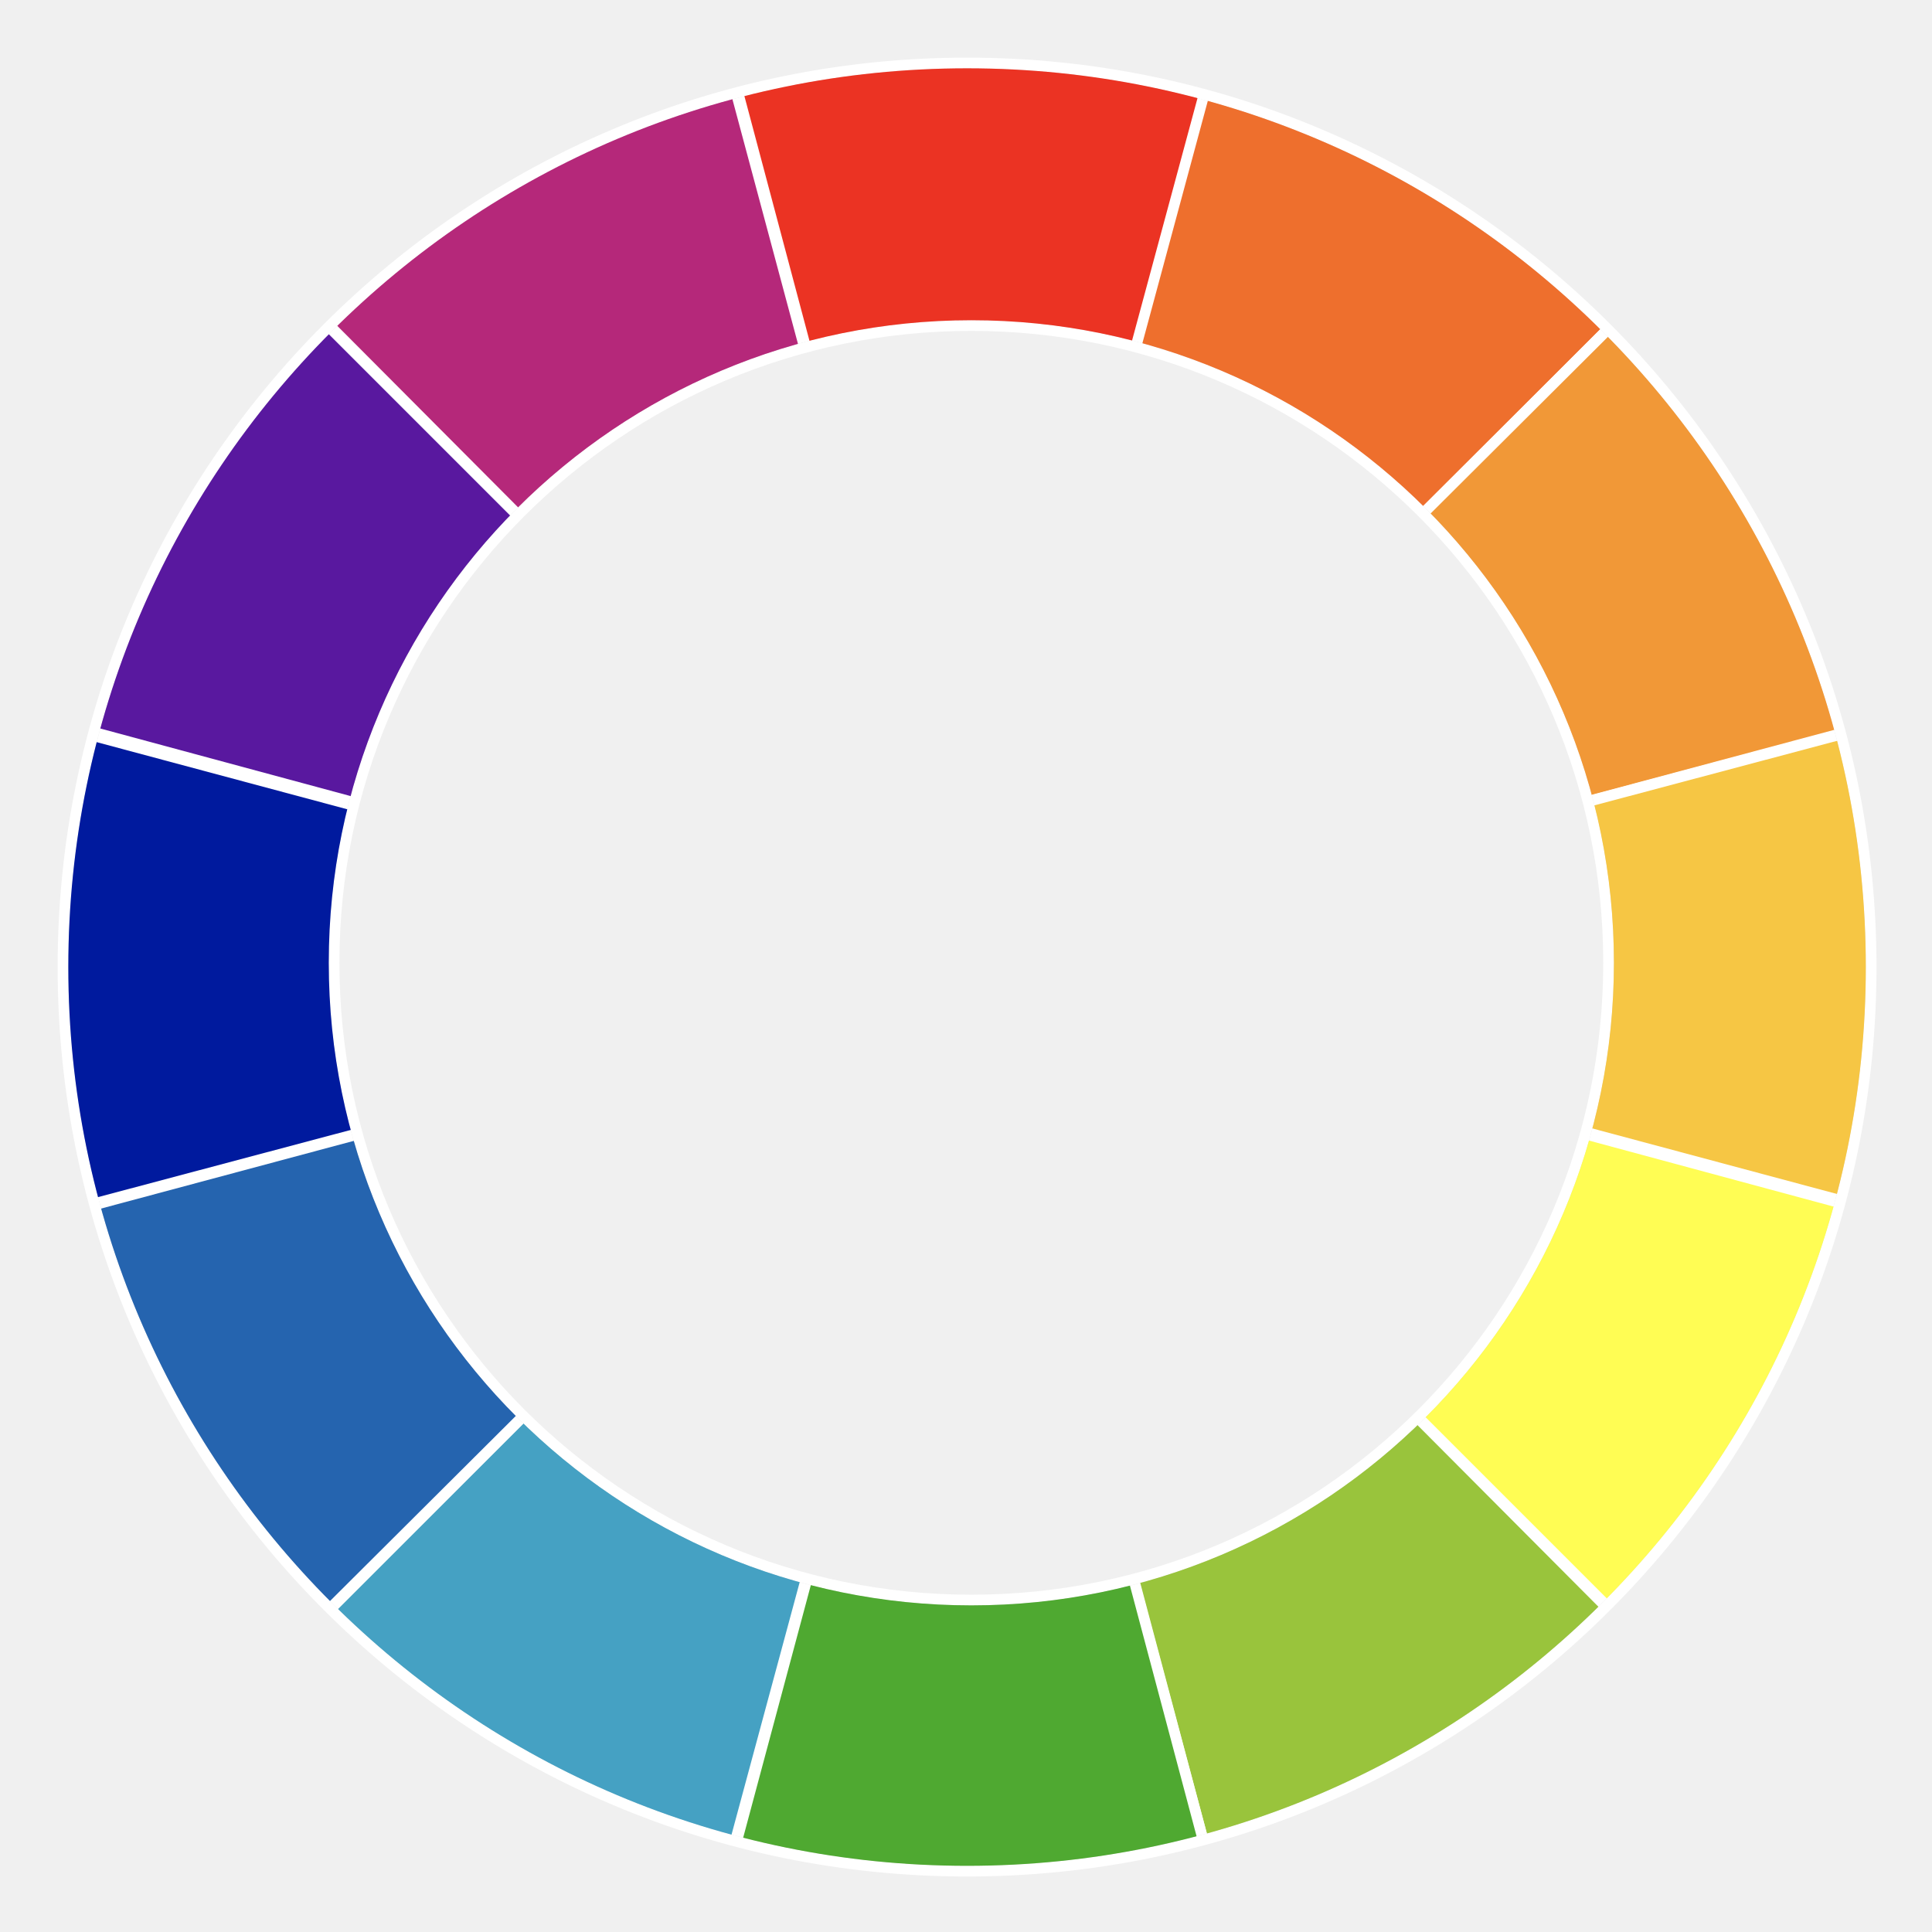
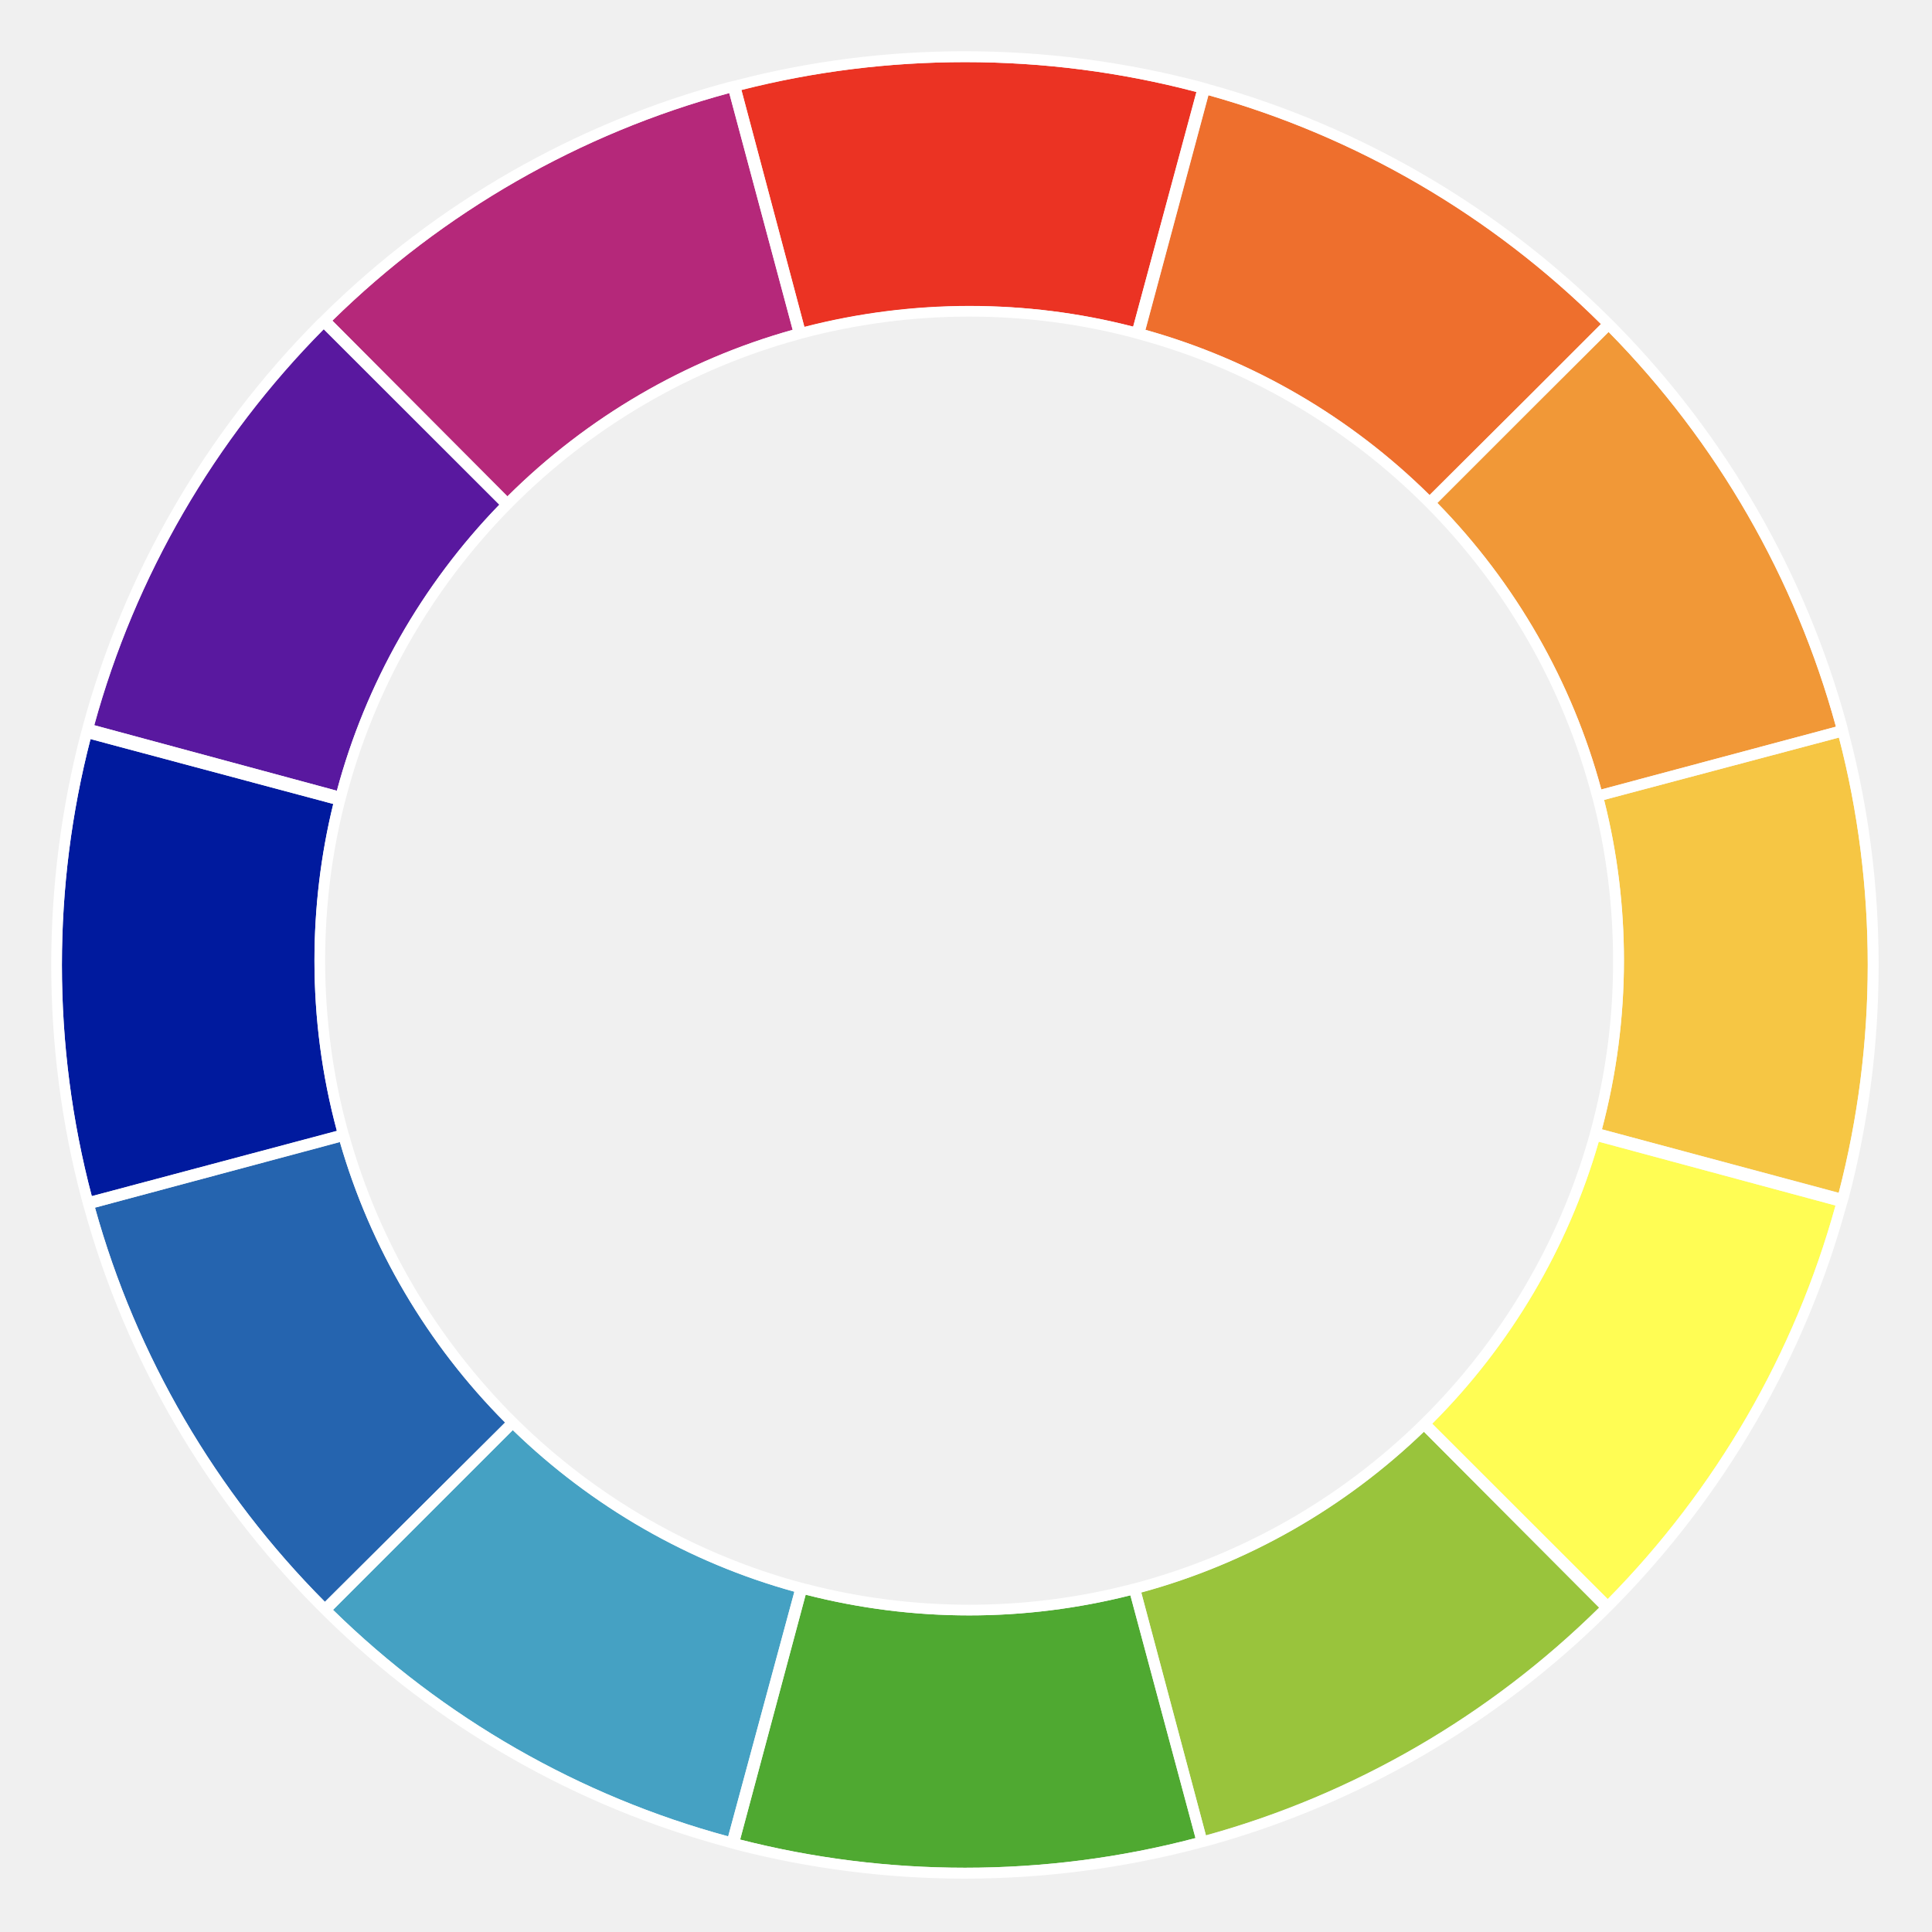
- <svg xmlns="http://www.w3.org/2000/svg" xmlns:xlink="http://www.w3.org/1999/xlink" width="905px" height="905px" viewBox="0 0 905 905" version="1.1">
-   <defs>
-     <path d="M421,842 C188.488,842 0,653.512 0,421 C0,188.488 188.488,0 421,0 C653.512,0 842,188.488 842,421 C842,653.512 653.512,842 421,842 Z M423,720 C589.238,720 724,585.238 724,419 C724,252.762 589.238,118 423,118 C256.762,118 122,252.762 122,419 C122,585.238 256.762,720 423,720 Z" id="path-1" />
-   </defs>
-   <g id="Page-1" stroke="none" stroke-width="1" fill="none" fill-rule="evenodd">
-     <g id="primary-color-wheel">
-       <g id="Group" transform="translate(32, 32)">
-         <mask id="mask-2" fill="white">
-           <use xlink:href="#path-1" />
-         </mask>
-         <g id="Mask">
-           <use fill="#D8D8D8" fill-rule="evenodd" xlink:href="#path-1" />
-           <path stroke="#FFFFFF" stroke-width="5" d="M421,844.5 C187.107,844.5 -2.5,654.893 -2.5,421 C-2.5,187.107 187.107,-2.5 421,-2.5 C654.893,-2.5 844.5,187.107 844.5,421 C844.5,654.893 654.893,844.5 421,844.5 Z M423,717.5 C587.857,717.5 721.5,583.857 721.5,419 C721.5,254.143 587.857,120.5 423,120.5 C258.143,120.5 124.5,254.143 124.5,419 C124.5,583.857 258.143,717.5 423,717.5 Z" />
-         </g>
-         <g mask="url(#mask-2)" stroke="#FFFFFF" id="Path-2" stroke-width="5">
-           <g transform="translate(-110, -111)">
-             <polygon fill="#59189F" points="533 533 215.5 215.5 101.5 416.5" />
-             <polygon fill="#B5287A" transform="translate(425.463, 287.8935) rotate(-330) translate(-425.463, -287.8935) " points="641.213 446.643 323.713 129.143 209.713 330.143" />
-             <polygon fill="#EB3323" transform="translate(562.5395, 267.03) rotate(-300) translate(-562.5395, -267.03) " points="778.29 425.78 460.79 108.28 346.79 309.28" />
-             <polygon fill="#EE6F2D" transform="translate(690.134, 317.183) rotate(-270) translate(-690.134, -317.183) " points="905.884 475.933 588.384 158.433 474.384 359.433" />
-             <polygon fill="#F19837" transform="translate(776.3745, 424.8291) rotate(-240) translate(-776.3745, -424.8291) " points="992.124 583.579 674.624 266.079 560.624 467.079" />
-             <polygon fill="#F6C644" transform="translate(797.4209, 561.3565) rotate(-210) translate(-797.4209, -561.3565) " points="1013.171 720.107 695.671 402.607 581.671 603.607" />
-             <polygon fill="#FFFD54" transform="translate(747.3349, 690.933) rotate(-180) translate(-747.3349, -690.933) " points="963.085 849.683 645.585 532.183 531.585 733.183" />
-             <polygon fill="#99C43C" transform="translate(639.5549, 777.6735) rotate(-150) translate(-639.5549, -777.6735) " points="855.305 936.424 537.805 618.924 423.805 819.924" />
-             <polygon fill="#4FA931" transform="translate(503.2105, 798.1709) rotate(-120) translate(-503.2105, -798.1709) " points="718.96 956.921 401.46 639.421 287.46 840.421" />
-             <polygon fill="#45A1C3" transform="translate(374.0179, 748.5179) rotate(-90) translate(-374.0179, -748.5179) " points="589.768 907.268 272.268 589.768 158.268 790.768" />
-             <polygon fill="#2564AF" transform="translate(287.5274, 640.8049) rotate(-60) translate(-287.5274, -640.8049) " points="503.277 799.555 185.777 482.055 71.777 683.055" />
-             <polygon fill="#001A9E" transform="translate(266.298, 504.0944) rotate(-30) translate(-266.298, -504.0944) " points="482.048 662.844 164.548 345.344 50.548 546.344" />
-           </g>
-         </g>
-       </g>
-     </g>
+ <svg xmlns="http://www.w3.org/2000/svg" version="1.1" id="Layer_1" x="0px" y="0px" viewBox="0 0 905 905" style="enable-background:new 0 0 905 905;" xml:space="preserve">
+   <style type="text/css">
+ 	.st0{fill:#59189F;}
+ 	.st1{fill:#B5287A;}
+ 	.st2{fill:#EB3323;}
+ 	.st3{fill:#EE6F2D;}
+ 	.st4{fill:#F19837;}
+ 	.st5{fill:#F6C644;}
+ 	.st6{fill:#FFFD54;}
+ 	.st7{fill:#99C43C;}
+ 	.st8{fill:#4FA931;}
+ 	.st9{fill:#45A1C3;}
+ 	.st10{fill:#2564AF;}
+ 	.st11{fill:#001A9E;}
+ 	.st12{fill:#FFFFFF;}
+ </style>
+   <g>
+     <path class="st0" d="M151.7,154.2c-51.2,51.7-88.4,115.7-107.5,185.5l113.6,30.7c13.5-50.2,39.7-96.4,76.1-134L151.7,154.2z" />
+     <path class="st1" d="M341.6,43.6c-69.8,18.8-134,55.7-185.9,106.6l82,82.3c37.2-37,83.3-64,133.6-78L341.6,43.6z" />
+     <path class="st2" d="M530.8,153l29.7-109.9c-35.2-9.3-71.7-14-108.4-14c-35.5,0-70.7,4.4-104.8,13.1l29.5,111   c25.2-6.5,51.1-9.8,77.3-9.8C480,143.3,505.8,146.5,530.8,153z" />
+     <path class="st3" d="M716.5,185.3l33.5-33.5c-51.2-50.9-114.7-87.9-183.9-107.2l-29.5,109.9c50,14,96,40.7,133.1,77.4L716.5,185.3z   " />
+     <path class="st4" d="M673.3,235.6c36.7,37.5,63.2,83.8,76.8,134.2L860,340.4c-19-69.4-55.7-133.3-106.5-184.9L720,188.9   L673.3,235.6z" />
+     <path class="st5" d="M861.4,345.5l-110,29.2c6.2,24.5,9.3,49.8,9.3,75.2c0,26.8-3.5,53.4-10.3,79.1l110.9,29.7   c9-34.7,13.6-70.6,13.6-106.8C874.9,415.9,870.4,380.1,861.4,345.5z" />
+     <path class="st6" d="M859.8,564.7l-110.9-29.9c-14.3,49.7-41.2,95.3-78,132.1l82.2,82.2C803.8,697.6,840.6,634,859.8,564.7z" />
+     <path class="st7" d="M564.9,859.7c69.2-19.1,132.8-56,184.2-106.7L667,670.6c-37.2,35.9-82.8,61.9-132.4,75.3L564.9,859.7z" />
+     <path class="st8" d="M377.4,747l-30.7,114.7c34.3,8.8,69.7,13.2,105.3,13.2c36.6,0,72.9-4.7,108-13.9l-30.5-113.7   c-24.6,6.2-50,9.4-75.5,9.4C428.1,756.7,402.3,753.4,377.4,747z" />
+     <path class="st9" d="M156,754.1c51.7,50.7,115.6,87.3,185.1,106.1l31-114.6c-49.4-13.7-94.9-39.8-131.9-75.7L156,754.1z" />
+     <path class="st10" d="M44.5,565.7c19.3,69.5,56.5,133.2,107.7,184.7l84.4-84c-36.5-36.6-63.1-82-77.4-131.4L44.5,565.7z" />
+     <path class="st11" d="M156.1,376.6L42.4,346.2c-8.9,34.4-13.4,70-13.4,105.8c0,36.7,4.7,73.1,14,108.3l114.8-30.5   c-7-25.9-10.5-52.7-10.5-79.8C147.3,425.2,150.3,400.5,156.1,376.6z" />
+     <path class="st12" d="M880,452c0-36.6-4.6-72.9-13.8-108.1l0,0l-0.6-2.4c0,0,0-0.1,0-0.1l-0.5-2l0,0   c-19.2-70.5-56.4-135.2-107.9-187.5l0,0l-1.7-1.7c0,0,0,0,0,0l-1.8-1.8l0,0C701.5,96.6,636.9,59,566.6,39.5l0,0l-2.4-0.7   c-0.1,0-0.2,0-0.3-0.1l-1.4-0.4l0,0C526.6,28.9,489.5,24,452,24c-36.2,0-72.1,4.5-106.8,13.5l0,0l-1.6,0.4c0,0,0,0-0.1,0l-2.5,0.6   l0,0c-71.2,19.1-136.6,56.5-189.4,108.5l0,0l-1.8,1.8c0,0-0.1,0.1-0.1,0.1l-1.3,1.2l0,0C96,203,58.1,268.5,38.8,340l0,0l-0.2,0.9   c0,0,0,0,0,0l-0.7,2.4l0,0C28.7,378.6,24,415.2,24,452c0,37.3,4.8,74.4,14.3,110.1l0,0l0.5,1.8c0,0,0,0.1,0,0.1l0.7,2.4l0,0   C59,637.1,96.8,701.9,148.9,754.1l0,0l1.5,1.5c0,0,0,0,0,0l1.8,1.8l0,0c52.5,51.6,117.5,88.8,188.2,107.8l0,0l2.1,0.6l2.1,0.6l0,0   c34.9,9,71,13.6,107.3,13.6c37,0,73.8-4.8,109.3-14.1l0,0l2.4-0.7c0,0,0,0,0.1,0l2.4-0.6l0,0c70.2-19.4,134.8-56.8,186.9-108.4l0,0   l1.6-1.6l1.6-1.6l0,0c51.8-52.4,89.4-117.4,108.7-188.1l0,0l0.3-1c0-0.1,0.1-0.2,0.1-0.3l0.7-2.4l0,0C875.3,525.7,880,489,880,452z    M452,874.9c-35.7,0-71.1-4.5-105.3-13.2L377.4,747c25,6.4,50.7,9.7,76.6,9.7c25.5,0,50.9-3.2,75.5-9.4L560,861   C524.9,870.3,488.6,874.9,452,874.9z M341.6,43.6l29.7,110.9c-50.3,14.1-96.4,41-133.6,78l-82-82.3   C207.5,99.3,271.7,62.5,341.6,43.6z M452,29.1c36.8,0,73.2,4.7,108.4,14L530.8,153c-25-6.4-50.8-9.7-76.7-9.7   c-26.1,0-52.1,3.3-77.3,9.8l-29.5-111C381.3,33.5,416.5,29.1,452,29.1z M749.9,151.8l-33.5,33.5l-46.8,46.6   c-37.1-36.7-83-63.4-133.1-77.4l29.5-109.9C635.2,63.9,698.7,100.9,749.9,151.8z M744.9,530.2l-0.3,1.2   c-14.1,50.4-41.4,96.6-79,133.6l-0.3,0.3c-37.5,36.8-83.9,63.2-134.4,76.5l-0.5,0.1c-24.8,6.5-50.5,9.8-76.3,9.8   c-26.3,0-52.4-3.4-77.7-10.1l-0.5-0.1c-50.3-13.5-96.6-40-133.9-76.9l-0.2-0.2c-37.2-36.9-64.3-82.8-78.3-133l-0.2-0.5   c-7.3-26.2-11-53.5-11-80.9c0-25.2,3.1-50.3,9.3-74.5l0.4-1.4c13.2-51.1,39.9-98,77.2-135.9l0.4-0.4c37.5-37.9,84.3-65.2,135.4-79   l0.6-0.2c25.5-6.8,51.9-10.3,78.4-10.3c26.3,0,52.5,3.4,77.8,10.2l1,0.3c50.9,13.7,97.6,40.9,135,78.4l0.1,0.1   c37.6,37.8,64.5,84.9,77.9,136.2l0.1,0.2c6.5,24.8,9.7,50.4,9.7,76.2C755.7,477.1,752.1,504.1,744.9,530.2z M750.1,369.8   c-13.6-50.4-40.1-96.7-76.8-134.2l46.7-46.7l33.5-33.4c50.8,51.6,87.5,115.4,106.5,184.9L750.1,369.8z M233.9,236.4   c-36.4,37.5-62.7,83.8-76.1,134L44.1,339.7c19.2-69.8,56.3-133.8,107.5-185.5L233.9,236.4z M156.1,376.6   c-5.9,23.9-8.8,48.6-8.8,73.3c0,27,3.5,53.8,10.5,79.8L43,560.3c-9.3-35.2-14-71.6-14-108.3c0-35.8,4.5-71.4,13.4-105.8   L156.1,376.6z M159.2,534.9c14.2,49.4,40.9,94.7,77.4,131.4l-84.4,84C101,698.9,63.8,635.1,44.5,565.7L159.2,534.9z M240.2,669.9   c37,35.9,82.5,62.1,131.9,75.7l-31,114.6c-69.5-18.8-133.4-55.5-185.1-106.1L240.2,669.9z M534.6,746   c49.6-13.5,95.2-39.5,132.4-75.3l82.1,82.4c-51.4,50.7-115,87.6-184.2,106.7L534.6,746z M670.9,666.9c36.8-36.8,63.7-82.4,78-132.1   l110.9,29.9c-19.1,69.3-56,132.9-106.7,184.3L670.9,666.9z M750.4,529c6.8-25.7,10.3-52.3,10.3-79.1c0-25.4-3.1-50.7-9.3-75.2   l110-29.2c9,34.6,13.5,70.4,13.5,106.5c0,36.2-4.6,72.1-13.6,106.8L750.4,529z" />
  </g>
</svg>
